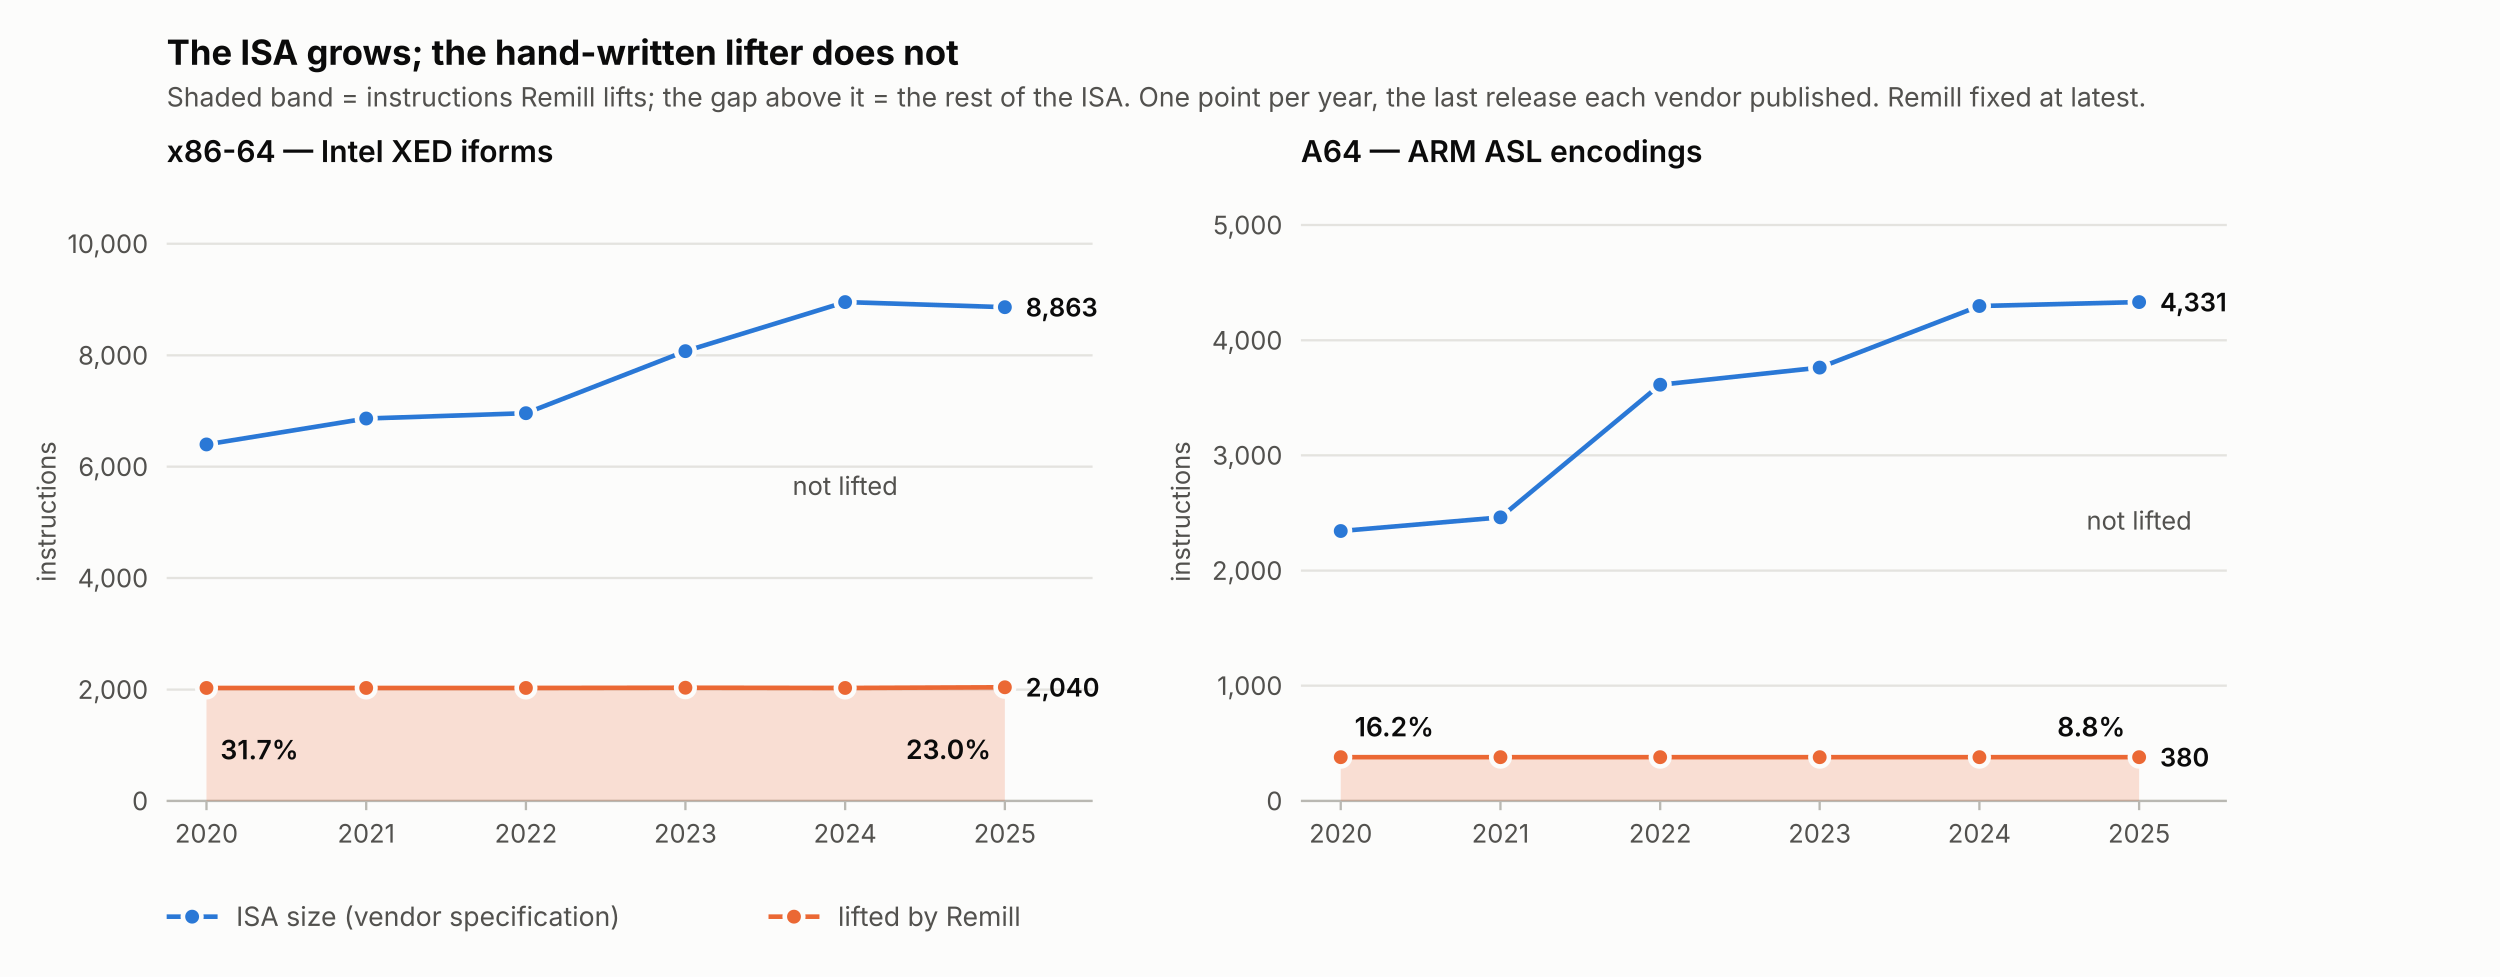
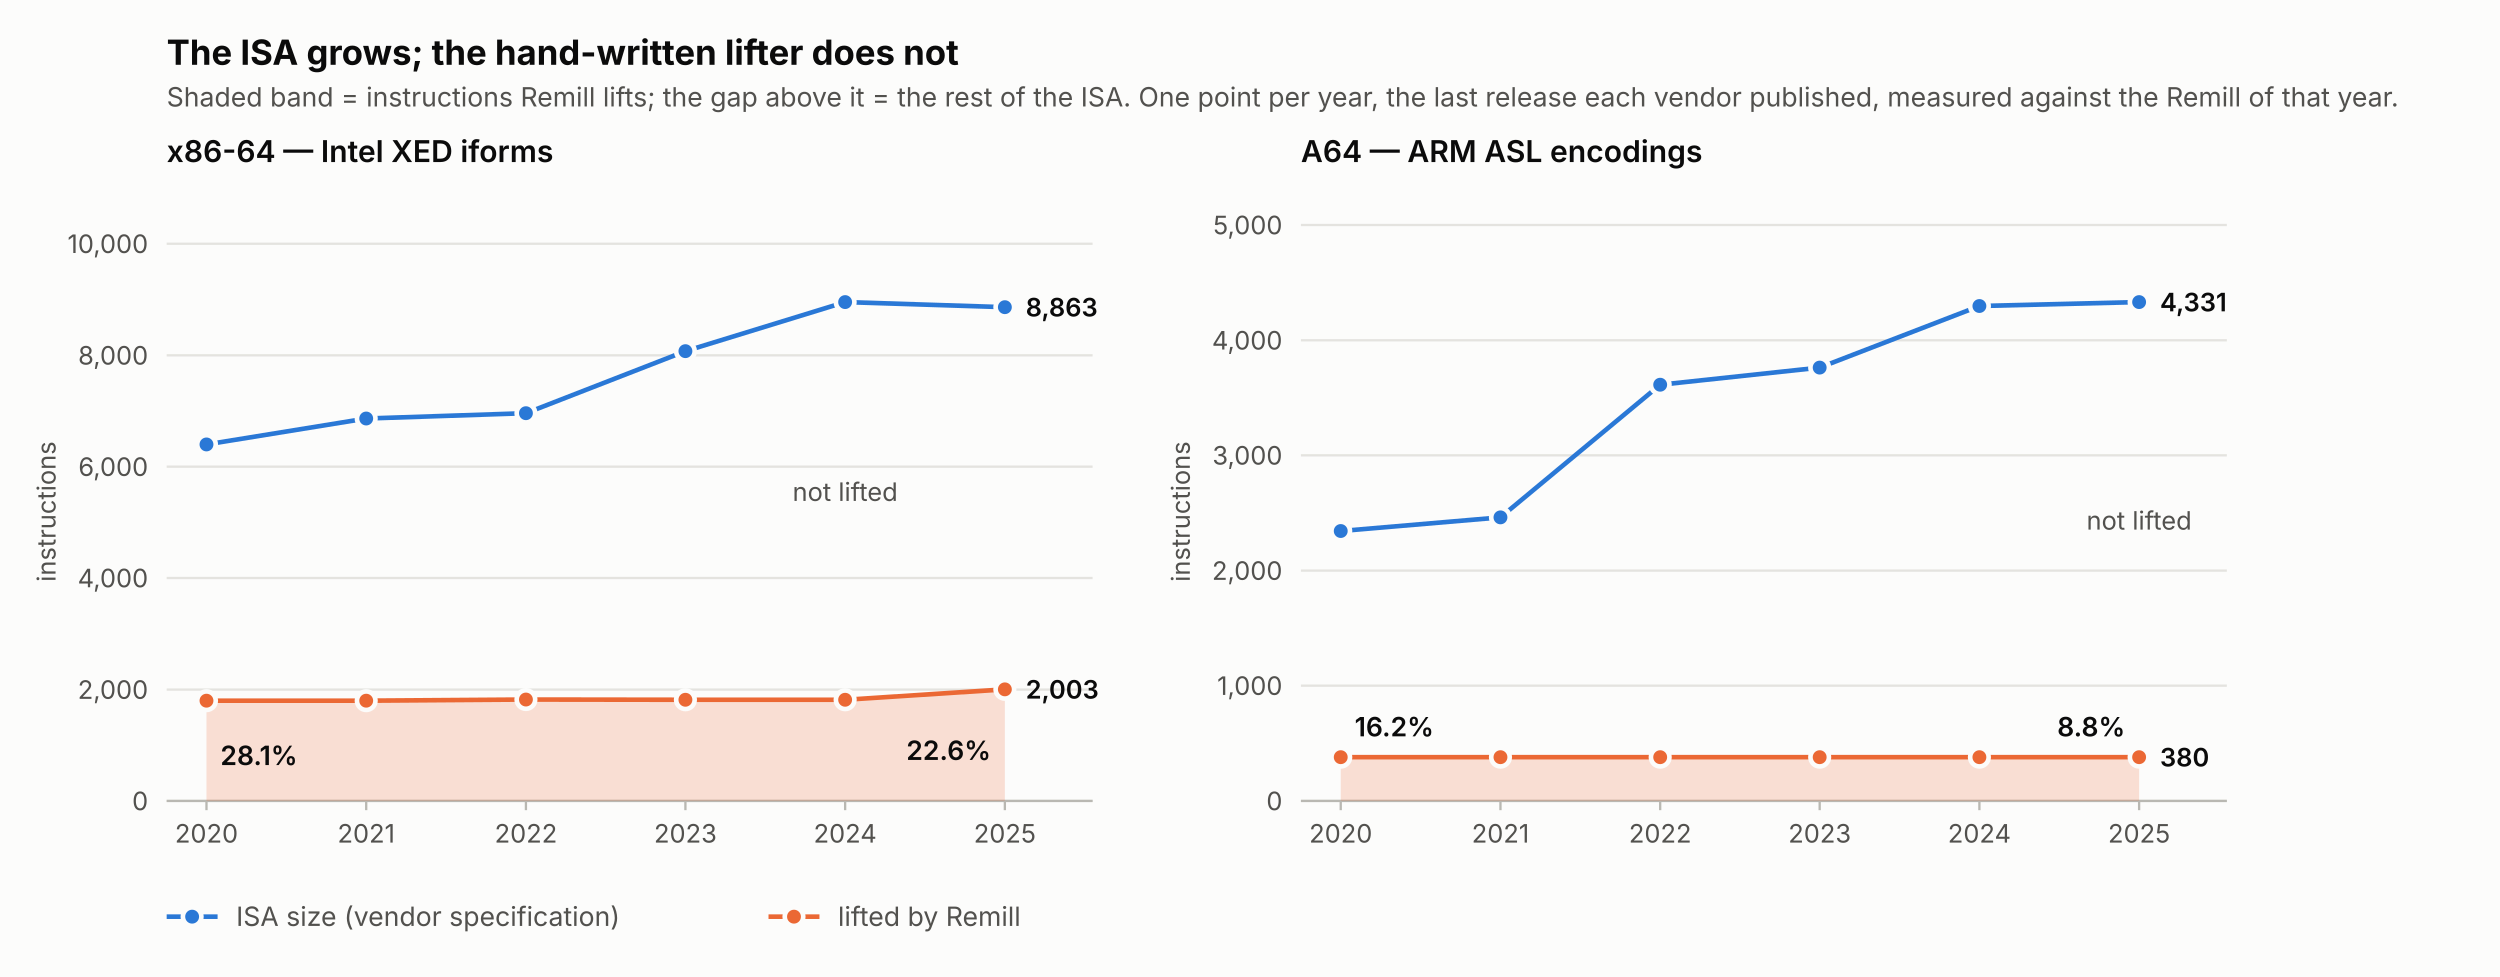
<svg xmlns="http://www.w3.org/2000/svg" width="1080" height="422" viewBox="0 0 1080 422" font-family="Inter, Helvetica, Arial, sans-serif">
  <rect width="1080" height="422" fill="#fcfcfb" />
  <text x="72" y="28" font-size="15" font-weight="700" fill="#0b0b0b">The ISA grows; the hand-written lifter does not</text>
-   <text x="72" y="46" font-size="11.5" fill="#52514e">Shaded band = instructions Remill lifts; the gap above it = the rest of the ISA. One point per year, the last release each vendor published. Remill fixed at latest.</text>
+   <text x="72" y="46" font-size="11.5" fill="#52514e">Shaded band = instructions Remill lifts; the gap above it = the rest of the ISA. One point per year, the last release each vendor published, measured against the Remill of that year.</text>
  <rect x="72" y="96" width="400" height="250" fill="#fcfcfb" />
  <line x1="72" y1="346.0" x2="472" y2="346.0" stroke="#e4e3df" stroke-width="1" />
  <text x="64" y="350.0" text-anchor="end" font-size="11" fill="#52514e">0</text>
  <line x1="72" y1="297.9" x2="472" y2="297.9" stroke="#e4e3df" stroke-width="1" />
  <text x="64" y="301.9" text-anchor="end" font-size="11" fill="#52514e">2,000</text>
  <line x1="72" y1="249.7" x2="472" y2="249.7" stroke="#e4e3df" stroke-width="1" />
  <text x="64" y="253.7" text-anchor="end" font-size="11" fill="#52514e">4,000</text>
  <line x1="72" y1="201.6" x2="472" y2="201.6" stroke="#e4e3df" stroke-width="1" />
  <text x="64" y="205.6" text-anchor="end" font-size="11" fill="#52514e">6,000</text>
  <line x1="72" y1="153.5" x2="472" y2="153.5" stroke="#e4e3df" stroke-width="1" />
  <text x="64" y="157.5" text-anchor="end" font-size="11" fill="#52514e">8,000</text>
  <line x1="72" y1="105.3" x2="472" y2="105.3" stroke="#e4e3df" stroke-width="1" />
  <text x="64" y="109.3" text-anchor="end" font-size="11" fill="#52514e">10,000</text>
  <line x1="89.2" y1="346" x2="89.2" y2="350" stroke="#b9b8b2" stroke-width="1" />
  <text x="89.2" y="364" text-anchor="middle" font-size="11" fill="#52514e">2020</text>
  <line x1="158.2" y1="346" x2="158.2" y2="350" stroke="#b9b8b2" stroke-width="1" />
  <text x="158.2" y="364" text-anchor="middle" font-size="11" fill="#52514e">2021</text>
  <line x1="227.2" y1="346" x2="227.2" y2="350" stroke="#b9b8b2" stroke-width="1" />
  <text x="227.2" y="364" text-anchor="middle" font-size="11" fill="#52514e">2022</text>
  <line x1="296.1" y1="346" x2="296.1" y2="350" stroke="#b9b8b2" stroke-width="1" />
  <text x="296.1" y="364" text-anchor="middle" font-size="11" fill="#52514e">2023</text>
  <line x1="365.1" y1="346" x2="365.1" y2="350" stroke="#b9b8b2" stroke-width="1" />
  <text x="365.1" y="364" text-anchor="middle" font-size="11" fill="#52514e">2024</text>
  <line x1="434.1" y1="346" x2="434.1" y2="350" stroke="#b9b8b2" stroke-width="1" />
  <text x="434.1" y="364" text-anchor="middle" font-size="11" fill="#52514e">2025</text>
  <line x1="72" y1="346" x2="472" y2="346" stroke="#b9b8b2" stroke-width="1" />
  <text x="72" y="70" font-size="13" font-weight="600" fill="#0b0b0b">x86-64 — Intel XED iforms</text>
  <text x="24" y="221.0" font-size="11" fill="#52514e" text-anchor="middle" transform="rotate(-90 24 221.0)">instructions</text>
-   <path d="M89.2,297.2 L158.2,297.2 L227.2,297.2 L296.1,297.1 L365.1,297.2 L434.1,296.9 L434.1,346.0 L89.2,346.0 Z" fill="#eb6834" fill-opacity="0.20" stroke="none" />
+   <path d="M89.2,302.7 L158.2,302.7 L227.2,302.2 L296.1,302.3 L365.1,302.3 L434.1,297.8 L434.1,346.0 L89.2,346.0 Z" fill="#eb6834" fill-opacity="0.20" stroke="none" />
  <path d="M89.2,192.0 L158.2,180.8 L227.2,178.5 L296.1,151.7 L365.1,130.5 L434.1,132.7" fill="none" stroke="#2a78d6" stroke-width="2" stroke-linejoin="round" stroke-linecap="round" />
  <circle cx="89.2" cy="192.0" r="4" fill="#2a78d6" stroke="#fcfcfb" stroke-width="2" />
  <circle cx="158.2" cy="180.8" r="4" fill="#2a78d6" stroke="#fcfcfb" stroke-width="2" />
  <circle cx="227.2" cy="178.5" r="4" fill="#2a78d6" stroke="#fcfcfb" stroke-width="2" />
  <circle cx="296.1" cy="151.7" r="4" fill="#2a78d6" stroke="#fcfcfb" stroke-width="2" />
  <circle cx="365.1" cy="130.5" r="4" fill="#2a78d6" stroke="#fcfcfb" stroke-width="2" />
  <circle cx="434.1" cy="132.7" r="4" fill="#2a78d6" stroke="#fcfcfb" stroke-width="2" />
-   <path d="M89.2,297.2 L158.2,297.2 L227.2,297.2 L296.1,297.1 L365.1,297.2 L434.1,296.9" fill="none" stroke="#eb6834" stroke-width="2" stroke-linejoin="round" stroke-linecap="round" />
-   <circle cx="89.2" cy="297.2" r="4" fill="#eb6834" stroke="#fcfcfb" stroke-width="2" />
-   <circle cx="158.2" cy="297.2" r="4" fill="#eb6834" stroke="#fcfcfb" stroke-width="2" />
-   <circle cx="227.2" cy="297.2" r="4" fill="#eb6834" stroke="#fcfcfb" stroke-width="2" />
-   <circle cx="296.1" cy="297.1" r="4" fill="#eb6834" stroke="#fcfcfb" stroke-width="2" />
-   <circle cx="365.1" cy="297.2" r="4" fill="#eb6834" stroke="#fcfcfb" stroke-width="2" />
-   <circle cx="434.1" cy="296.9" r="4" fill="#eb6834" stroke="#fcfcfb" stroke-width="2" />
+   <path d="M89.2,302.7 L158.2,302.7 L227.2,302.2 L296.1,302.3 L365.1,302.3 L434.1,297.8" fill="none" stroke="#eb6834" stroke-width="2" stroke-linejoin="round" stroke-linecap="round" />
+   <circle cx="89.2" cy="302.7" r="4" fill="#eb6834" stroke="#fcfcfb" stroke-width="2" />
+   <circle cx="158.2" cy="302.7" r="4" fill="#eb6834" stroke="#fcfcfb" stroke-width="2" />
+   <circle cx="227.2" cy="302.2" r="4" fill="#eb6834" stroke="#fcfcfb" stroke-width="2" />
+   <circle cx="296.1" cy="302.3" r="4" fill="#eb6834" stroke="#fcfcfb" stroke-width="2" />
+   <circle cx="365.1" cy="302.3" r="4" fill="#eb6834" stroke="#fcfcfb" stroke-width="2" />
+   <circle cx="434.1" cy="297.8" r="4" fill="#eb6834" stroke="#fcfcfb" stroke-width="2" />
  <text x="443.1" y="136.7" font-size="11" font-weight="600" fill="#0b0b0b">8,863</text>
-   <text x="443.1" y="300.9" font-size="11" font-weight="600" fill="#0b0b0b">2,040</text>
-   <text x="95.2" y="328.0" text-anchor="start" font-size="11.5" font-weight="600" fill="#0b0b0b">31.7%</text>
-   <text x="428.1" y="327.9" text-anchor="end" font-size="11.5" font-weight="600" fill="#0b0b0b">23.0%</text>
-   <text x="365.1" y="213.8" text-anchor="middle" font-size="11" fill="#52514e">not lifted</text>
+   <text x="443.1" y="301.8" font-size="11" font-weight="600" fill="#0b0b0b">2,003</text>
+   <text x="95.2" y="330.5" text-anchor="start" font-size="11.5" font-weight="600" fill="#0b0b0b">28.1%</text>
+   <text x="428.1" y="328.3" text-anchor="end" font-size="11.5" font-weight="600" fill="#0b0b0b">22.6%</text>
+   <text x="365.1" y="216.4" text-anchor="middle" font-size="11" fill="#52514e">not lifted</text>
  <rect x="562" y="96" width="400" height="250" fill="#fcfcfb" />
  <line x1="562" y1="346.0" x2="962" y2="346.0" stroke="#e4e3df" stroke-width="1" />
  <text x="554" y="350.0" text-anchor="end" font-size="11" fill="#52514e">0</text>
  <line x1="562" y1="296.2" x2="962" y2="296.2" stroke="#e4e3df" stroke-width="1" />
  <text x="554" y="300.2" text-anchor="end" font-size="11" fill="#52514e">1,000</text>
  <line x1="562" y1="246.5" x2="962" y2="246.5" stroke="#e4e3df" stroke-width="1" />
  <text x="554" y="250.5" text-anchor="end" font-size="11" fill="#52514e">2,000</text>
  <line x1="562" y1="196.7" x2="962" y2="196.7" stroke="#e4e3df" stroke-width="1" />
  <text x="554" y="200.7" text-anchor="end" font-size="11" fill="#52514e">3,000</text>
  <line x1="562" y1="147.0" x2="962" y2="147.0" stroke="#e4e3df" stroke-width="1" />
  <text x="554" y="151.0" text-anchor="end" font-size="11" fill="#52514e">4,000</text>
  <line x1="562" y1="97.2" x2="962" y2="97.2" stroke="#e4e3df" stroke-width="1" />
  <text x="554" y="101.2" text-anchor="end" font-size="11" fill="#52514e">5,000</text>
  <line x1="579.2" y1="346" x2="579.2" y2="350" stroke="#b9b8b2" stroke-width="1" />
  <text x="579.2" y="364" text-anchor="middle" font-size="11" fill="#52514e">2020</text>
  <line x1="648.2" y1="346" x2="648.2" y2="350" stroke="#b9b8b2" stroke-width="1" />
  <text x="648.2" y="364" text-anchor="middle" font-size="11" fill="#52514e">2021</text>
  <line x1="717.2" y1="346" x2="717.2" y2="350" stroke="#b9b8b2" stroke-width="1" />
  <text x="717.2" y="364" text-anchor="middle" font-size="11" fill="#52514e">2022</text>
  <line x1="786.1" y1="346" x2="786.1" y2="350" stroke="#b9b8b2" stroke-width="1" />
  <text x="786.1" y="364" text-anchor="middle" font-size="11" fill="#52514e">2023</text>
  <line x1="855.1" y1="346" x2="855.1" y2="350" stroke="#b9b8b2" stroke-width="1" />
  <text x="855.1" y="364" text-anchor="middle" font-size="11" fill="#52514e">2024</text>
  <line x1="924.1" y1="346" x2="924.1" y2="350" stroke="#b9b8b2" stroke-width="1" />
  <text x="924.1" y="364" text-anchor="middle" font-size="11" fill="#52514e">2025</text>
  <line x1="562" y1="346" x2="962" y2="346" stroke="#b9b8b2" stroke-width="1" />
  <text x="562" y="70" font-size="13" font-weight="600" fill="#0b0b0b">A64 — ARM ASL encodings</text>
  <text x="514" y="221.0" font-size="11" fill="#52514e" text-anchor="middle" transform="rotate(-90 514 221.0)">instructions</text>
  <path d="M579.2,327.1 L648.2,327.1 L717.2,327.1 L786.1,327.1 L855.1,327.1 L924.1,327.1 L924.1,346.0 L579.2,346.0 Z" fill="#eb6834" fill-opacity="0.20" stroke="none" />
  <path d="M579.2,229.4 L648.2,223.5 L717.2,166.2 L786.1,158.8 L855.1,132.2 L924.1,130.5" fill="none" stroke="#2a78d6" stroke-width="2" stroke-linejoin="round" stroke-linecap="round" />
  <circle cx="579.2" cy="229.4" r="4" fill="#2a78d6" stroke="#fcfcfb" stroke-width="2" />
  <circle cx="648.2" cy="223.5" r="4" fill="#2a78d6" stroke="#fcfcfb" stroke-width="2" />
  <circle cx="717.2" cy="166.2" r="4" fill="#2a78d6" stroke="#fcfcfb" stroke-width="2" />
  <circle cx="786.1" cy="158.8" r="4" fill="#2a78d6" stroke="#fcfcfb" stroke-width="2" />
  <circle cx="855.1" cy="132.2" r="4" fill="#2a78d6" stroke="#fcfcfb" stroke-width="2" />
  <circle cx="924.1" cy="130.5" r="4" fill="#2a78d6" stroke="#fcfcfb" stroke-width="2" />
  <path d="M579.2,327.1 L648.2,327.1 L717.2,327.1 L786.1,327.1 L855.1,327.1 L924.1,327.1" fill="none" stroke="#eb6834" stroke-width="2" stroke-linejoin="round" stroke-linecap="round" />
  <circle cx="579.2" cy="327.1" r="4" fill="#eb6834" stroke="#fcfcfb" stroke-width="2" />
  <circle cx="648.2" cy="327.1" r="4" fill="#eb6834" stroke="#fcfcfb" stroke-width="2" />
  <circle cx="717.2" cy="327.1" r="4" fill="#eb6834" stroke="#fcfcfb" stroke-width="2" />
  <circle cx="786.1" cy="327.1" r="4" fill="#eb6834" stroke="#fcfcfb" stroke-width="2" />
  <circle cx="855.1" cy="327.1" r="4" fill="#eb6834" stroke="#fcfcfb" stroke-width="2" />
  <circle cx="924.1" cy="327.1" r="4" fill="#eb6834" stroke="#fcfcfb" stroke-width="2" />
  <text x="933.1" y="134.5" font-size="11" font-weight="600" fill="#0b0b0b">4,331</text>
  <text x="933.1" y="331.1" font-size="11" font-weight="600" fill="#0b0b0b">380</text>
  <text x="585.2" y="318.1" text-anchor="start" font-size="11.5" font-weight="600" fill="#0b0b0b">16.2%</text>
  <text x="918.1" y="318.1" text-anchor="end" font-size="11.5" font-weight="600" fill="#0b0b0b">8.8%</text>
  <text x="924.1" y="228.8" text-anchor="middle" font-size="11" fill="#52514e">not lifted</text>
  <g font-size="11.5" fill="#52514e">
    <line x1="72" y1="396" x2="94" y2="396" stroke="#2a78d6" stroke-width="2" />
    <circle cx="83" cy="396" r="4" fill="#2a78d6" stroke="#fcfcfb" stroke-width="2" />
    <text x="102" y="400" fill="#52514e">ISA size (vendor specification)</text>
    <line x1="332" y1="396" x2="354" y2="396" stroke="#eb6834" stroke-width="2" />
    <circle cx="343" cy="396" r="4" fill="#eb6834" stroke="#fcfcfb" stroke-width="2" />
    <text x="362" y="400" fill="#52514e">lifted by Remill</text>
  </g>
</svg>
